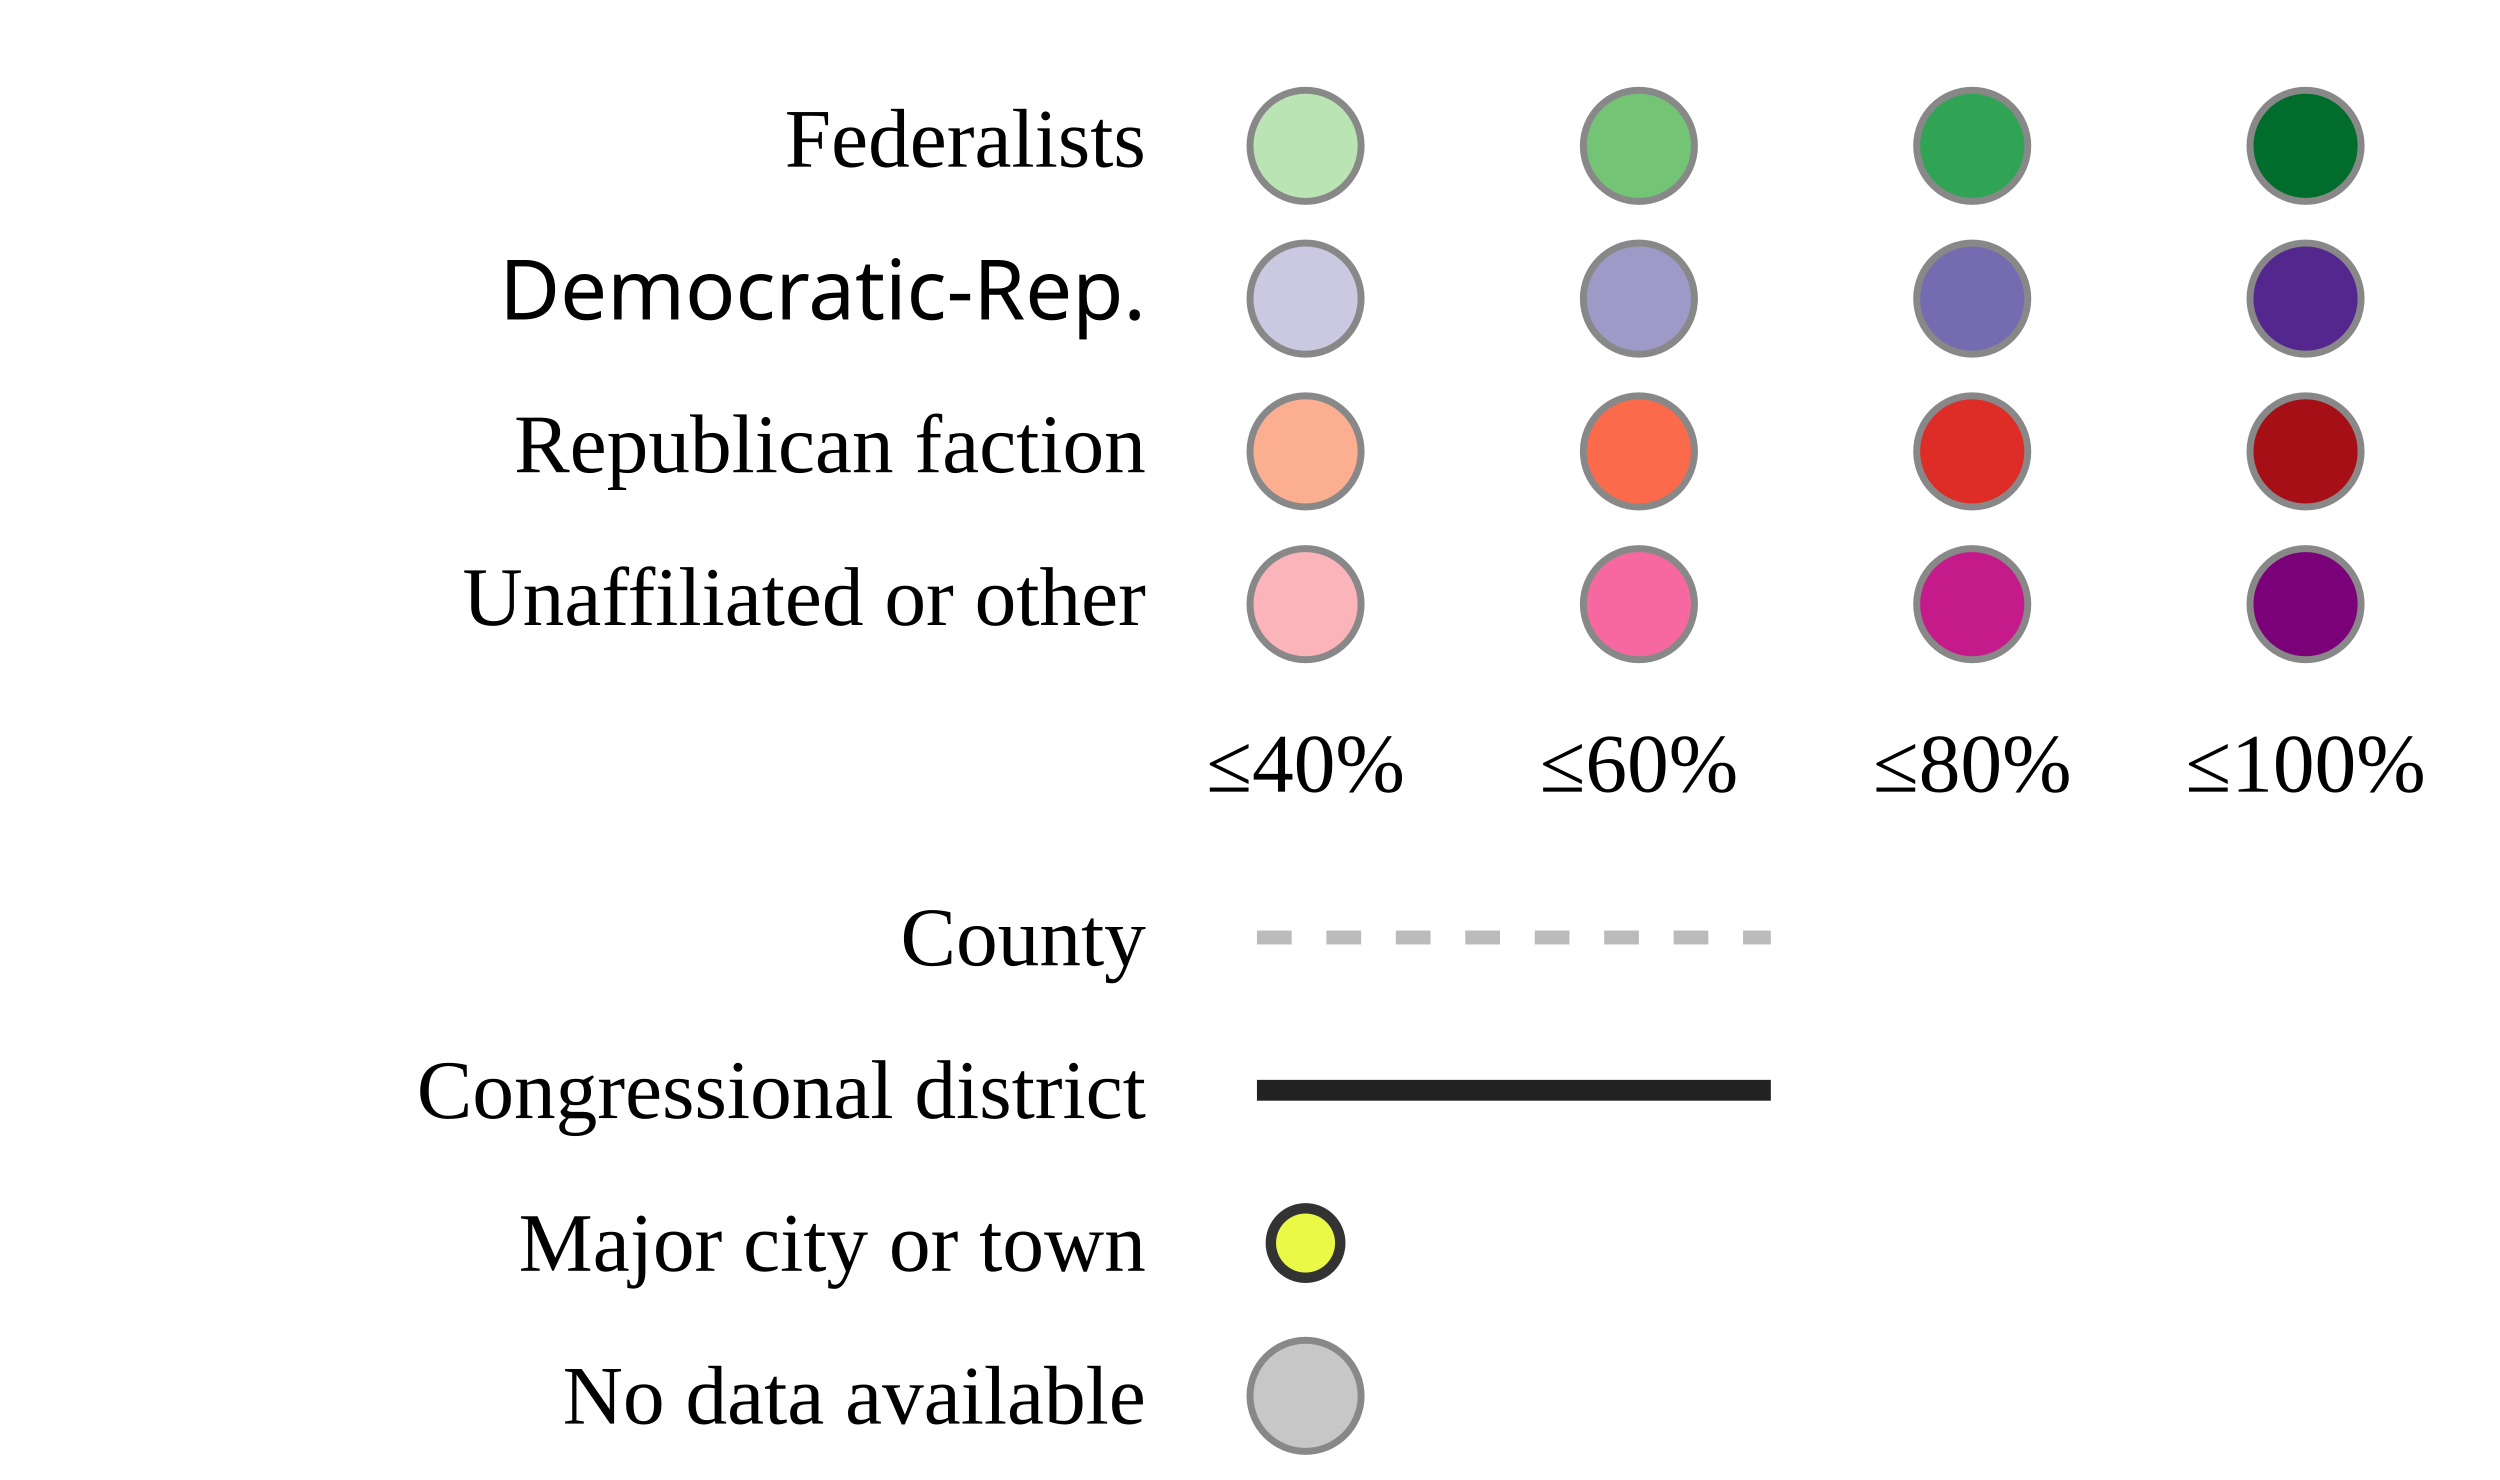
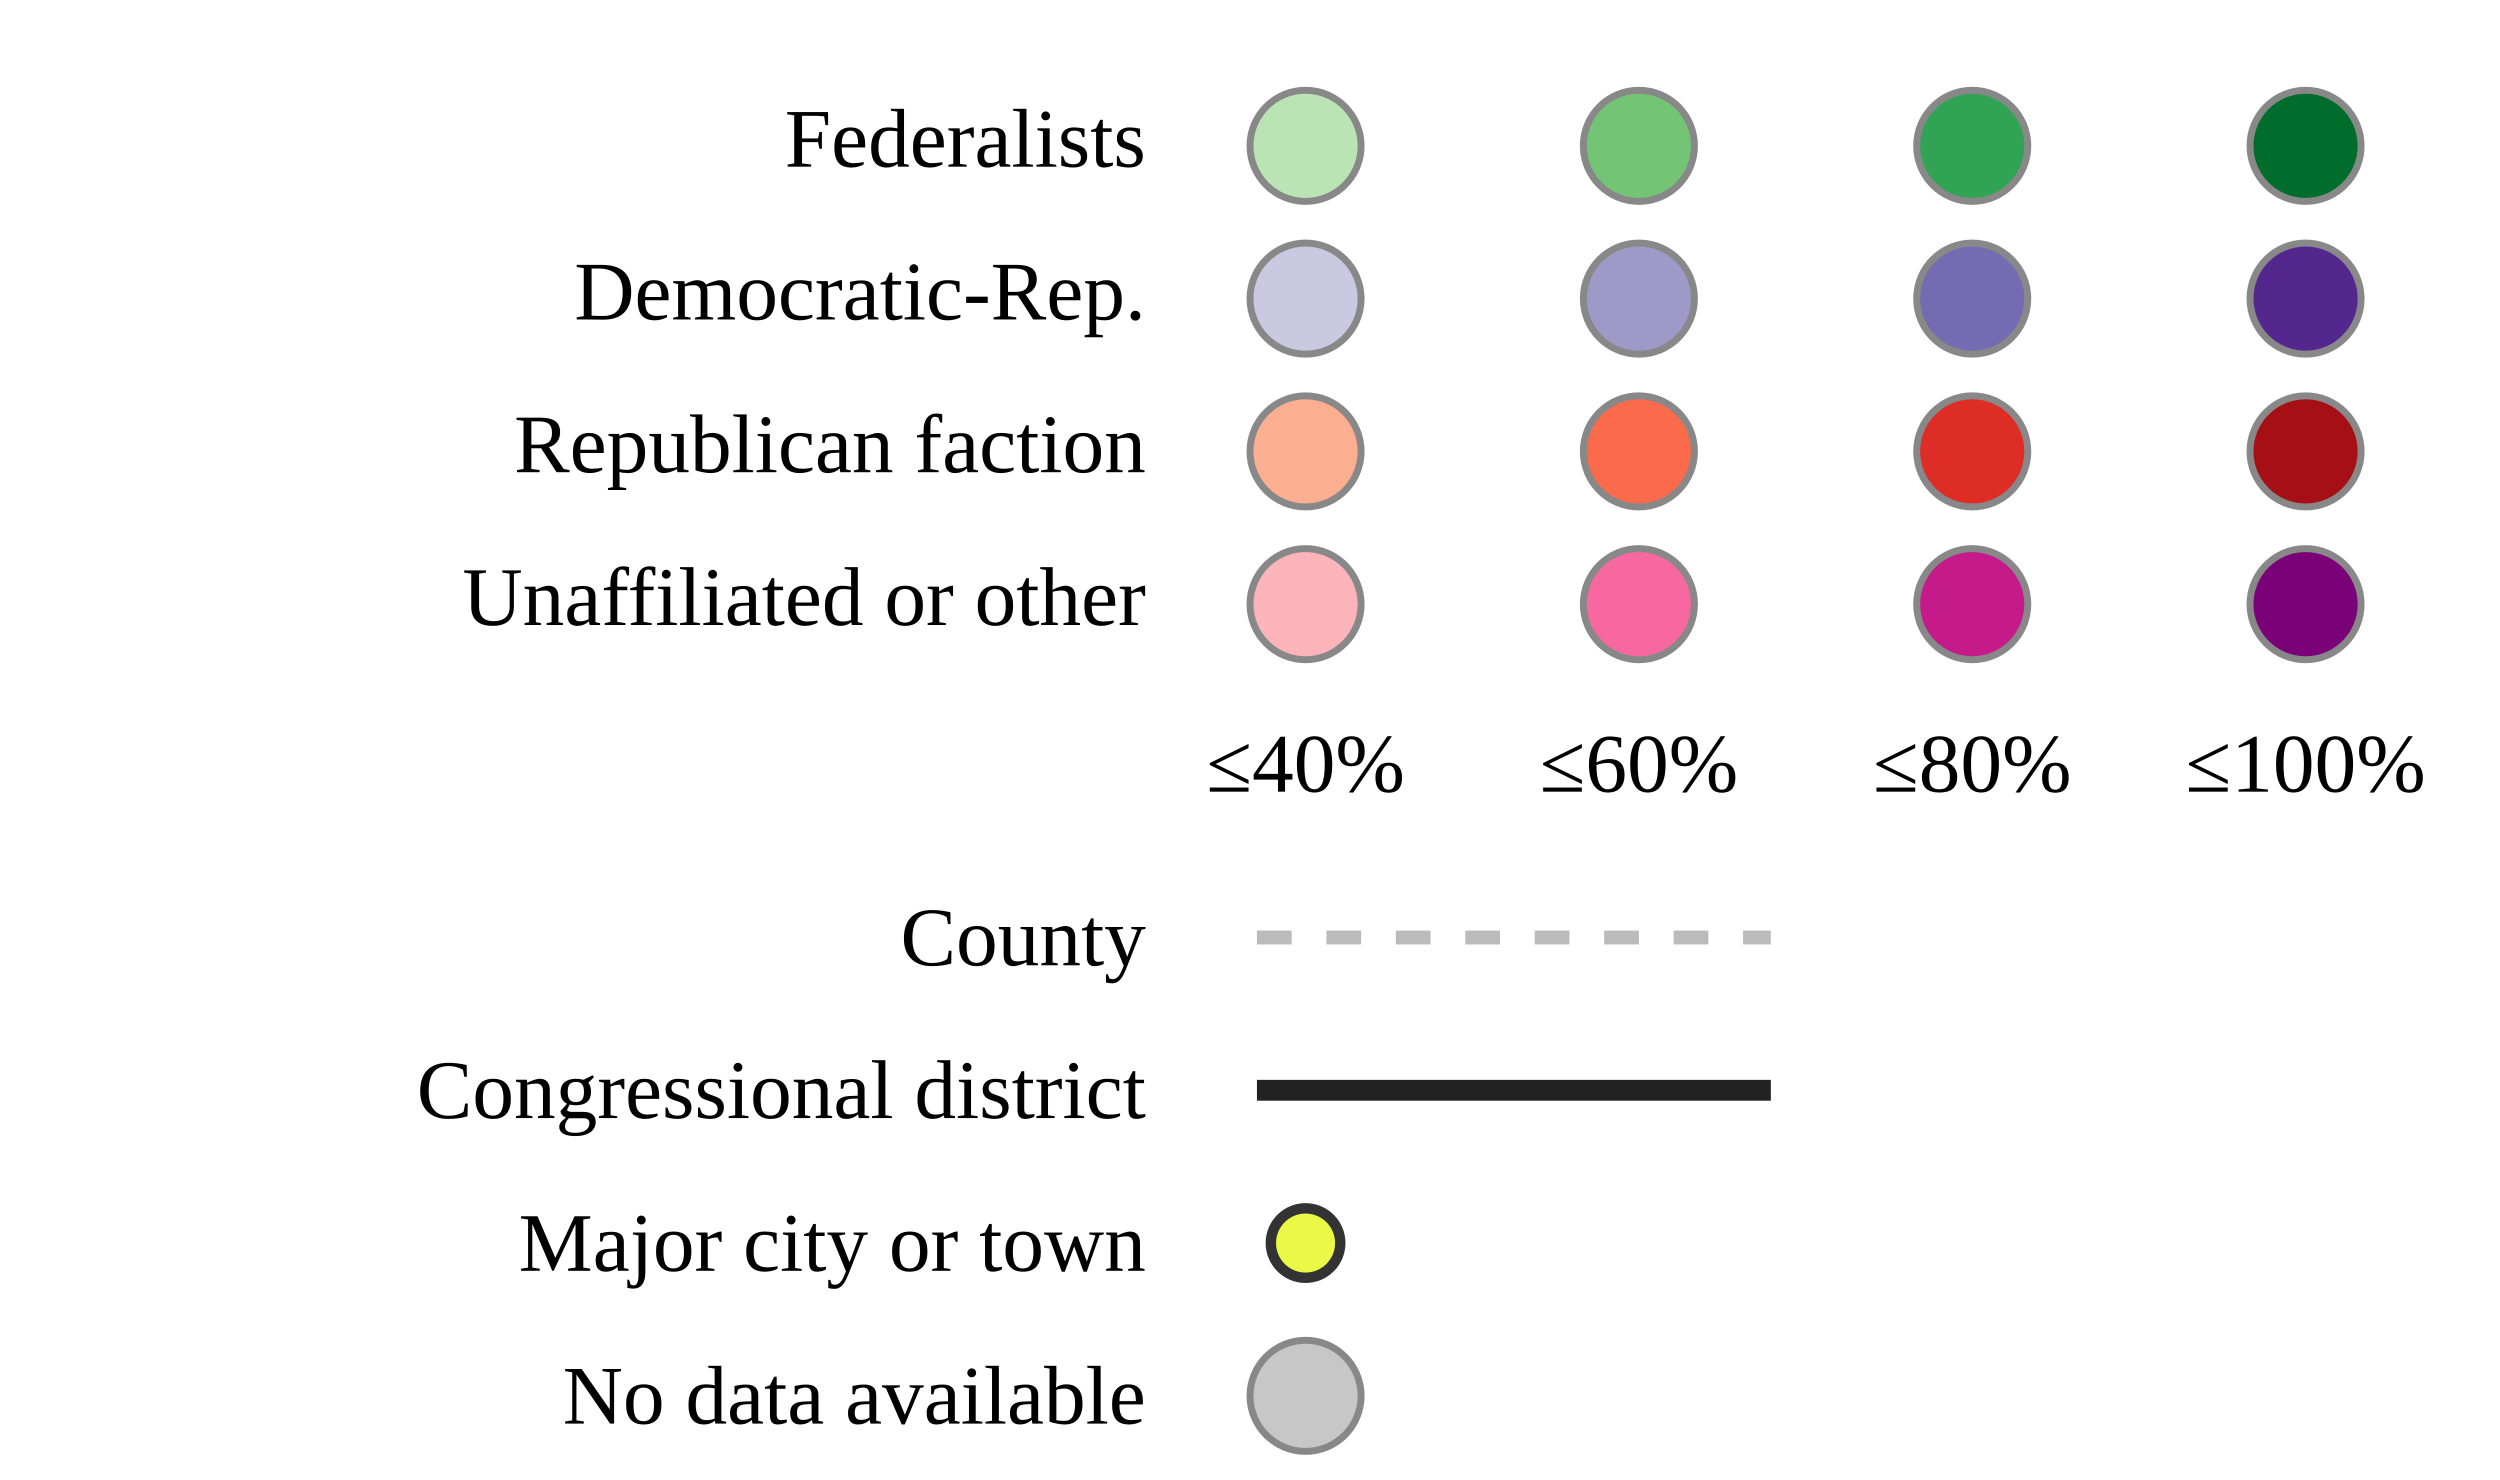
<svg xmlns="http://www.w3.org/2000/svg" id="legend" width="360" height="213" version="1.1" style="height:213px;width:360px;perspective-origin:180px 106.5px;transform-origin:180px 106.5px;">
  <defs id="defs69" />
  <text alignment-baseline="middle" x="165" y="24" style="text-anchor:end;white-space:nowrap;display:block" id="text2">Federalists</text>
  <circle cx="188" cy="21" r="8" fill="#bae4b3" stroke="#888" style="height:auto;overflow-x:visible;overflow-y:visible;width:auto;perspective-origin:0px 0px;transform-origin:0px 0px;fill:rgb(186, 228, 179);stroke:rgb(136, 136, 136);cx:188px;cy:21px;r:8px;" id="circle4" />
  <circle cx="236" cy="21" r="8" fill="#74c476" stroke="#888" style="height:auto;overflow-x:visible;overflow-y:visible;width:auto;perspective-origin:0px 0px;transform-origin:0px 0px;fill:rgb(116, 196, 118);stroke:rgb(136, 136, 136);cx:236px;cy:21px;r:8px;" id="circle6" />
  <circle cx="284" cy="21" r="8" fill="#31a354" stroke="#888" style="height:auto;overflow-x:visible;overflow-y:visible;width:auto;perspective-origin:0px 0px;transform-origin:0px 0px;fill:rgb(49, 163, 84);stroke:rgb(136, 136, 136);cx:284px;cy:21px;r:8px;" id="circle8" />
  <circle cx="332" cy="21" r="8" fill="#006d2c" stroke="#888" style="height:auto;overflow-x:visible;overflow-y:visible;width:auto;perspective-origin:0px 0px;transform-origin:0px 0px;fill:rgb(0, 109, 44);stroke:rgb(136, 136, 136);cx:332px;cy:21px;r:8px;" id="circle10" />
-   <text alignment-baseline="middle" x="165" y="46" style="font-style:normal;font-variant:normal;font-weight:normal;font-stretch:normal;font-size:12px;font-family:sans-serif;-inkscape-font-specification:'sans-serif, Normal';font-variant-ligatures:normal;font-variant-caps:normal;font-variant-numeric:normal;font-feature-settings:normal;text-align:end;writing-mode:lr-tb;text-anchor:end;white-space:nowrap;display:block" id="text12">
+   <text alignment-baseline="middle" x="165" y="46" style="font-style:normal;font-variant:normal;font-weight:normal;font-stretch:normal;font-variant-ligatures:normal;font-variant-caps:normal;font-variant-numeric:normal;font-feature-settings:normal;text-align:end;writing-mode:lr-tb;text-anchor:end;white-space:nowrap;display:block" id="text12">
    <tspan id="tspan4581" x="165" y="46">Democratic-Rep.</tspan>
  </text>
  <circle cx="188" cy="43" r="8" fill="#cbc9e2" stroke="#888" style="height:auto;overflow-x:visible;overflow-y:visible;width:auto;perspective-origin:0px 0px;transform-origin:0px 0px;fill:rgb(203, 201, 226);stroke:rgb(136, 136, 136);cx:188px;cy:43px;r:8px;" id="circle14" />
  <circle cx="236" cy="43" r="8" fill="#9e9ac8" stroke="#888" style="height:auto;overflow-x:visible;overflow-y:visible;width:auto;perspective-origin:0px 0px;transform-origin:0px 0px;fill:rgb(158, 154, 200);stroke:rgb(136, 136, 136);cx:236px;cy:43px;r:8px;" id="circle16" />
  <circle cx="284" cy="43" r="8" fill="#756bb1" stroke="#888" style="height:auto;overflow-x:visible;overflow-y:visible;width:auto;perspective-origin:0px 0px;transform-origin:0px 0px;fill:rgb(117, 107, 177);stroke:rgb(136, 136, 136);cx:284px;cy:43px;r:8px;" id="circle18" />
  <circle cx="332" cy="43" r="8" fill="#54278f" stroke="#888" style="height:auto;overflow-x:visible;overflow-y:visible;width:auto;perspective-origin:0px 0px;transform-origin:0px 0px;fill:rgb(84, 39, 143);stroke:rgb(136, 136, 136);cx:332px;cy:43px;r:8px;" id="circle20" />
  <text alignment-baseline="middle" x="165" y="68" style="text-anchor:end;white-space:nowrap;display:block" id="text22">
    <tspan id="tspan4585" x="165" y="68">Republican faction</tspan>
  </text>
  <circle cx="188" cy="65" r="8" fill="#fcae91" stroke="#888" style="height:auto;overflow-x:visible;overflow-y:visible;width:auto;perspective-origin:0px 0px;transform-origin:0px 0px;fill:rgb(252, 174, 145);stroke:rgb(136, 136, 136);cx:188px;cy:65px;r:8px;" id="circle24" />
  <circle cx="236" cy="65" r="8" fill="#fb6a4a" stroke="#888" style="height:auto;overflow-x:visible;overflow-y:visible;width:auto;perspective-origin:0px 0px;transform-origin:0px 0px;fill:rgb(251, 106, 74);stroke:rgb(136, 136, 136);cx:236px;cy:65px;r:8px;" id="circle26" />
  <circle cx="284" cy="65" r="8" fill="#de2d26" stroke="#888" style="height:auto;overflow-x:visible;overflow-y:visible;width:auto;perspective-origin:0px 0px;transform-origin:0px 0px;fill:rgb(222, 45, 38);stroke:rgb(136, 136, 136);cx:284px;cy:65px;r:8px;" id="circle28" />
  <circle cx="332" cy="65" r="8" fill="#a50f15" stroke="#888" style="height:auto;overflow-x:visible;overflow-y:visible;width:auto;perspective-origin:0px 0px;transform-origin:0px 0px;fill:rgb(165, 15, 21);stroke:rgb(136, 136, 136);cx:332px;cy:65px;r:8px;" id="circle30" />
  <text alignment-baseline="middle" x="165" y="90" style="text-anchor:end;white-space:nowrap;display:block" id="text32">Unaffiliated or other</text>
  <circle cx="188" cy="87" r="8" fill="#bdd7e7" stroke="#888" style="height:auto;overflow-x:visible;overflow-y:visible;width:auto;perspective-origin:0px 0px;transform-origin:0px 0px;fill:#fbb4b9;stroke:rgb(136, 136, 136);cx:188px;cy:87px;r:8px;fill-opacity:1" id="circle34" />
  <circle cx="236" cy="87" r="8" fill="#6baed6" stroke="#888" style="height:auto;overflow-x:visible;overflow-y:visible;width:auto;perspective-origin:0px 0px;transform-origin:0px 0px;fill:#f768a1;stroke:rgb(136, 136, 136);cx:236px;cy:87px;r:8px;fill-opacity:1" id="circle36" />
  <circle cx="284" cy="87" r="8" fill="#3182bd" stroke="#888" style="height:auto;overflow-x:visible;overflow-y:visible;width:auto;perspective-origin:0px 0px;transform-origin:0px 0px;fill:#c51b8a;stroke:rgb(136, 136, 136);cx:284px;cy:87px;r:8px;fill-opacity:1" id="circle38" />
  <circle cx="332" cy="87" r="8" fill="#08519c" stroke="#888" style="height:auto;overflow-x:visible;overflow-y:visible;width:auto;perspective-origin:0px 0px;transform-origin:0px 0px;fill:#7a0177;stroke:rgb(136, 136, 136);cx:332px;cy:87px;r:8px;fill-opacity:1" id="circle40" />
  <text x="188" y="114" text-anchor="middle" style="display:block;height:auto;overflow-x:visible;overflow-y:visible;white-space:nowrap;width:auto;perspective-origin:187.984px 0px;transform-origin:0px 0px;text-anchor:middle;" id="text42">≤40%</text>
  <text x="236" y="114" text-anchor="middle" style="display:block;height:auto;overflow-x:visible;overflow-y:visible;white-space:nowrap;width:auto;perspective-origin:235.984px 0px;transform-origin:0px 0px;text-anchor:middle;" id="text44">≤60%</text>
  <text x="284" y="114" text-anchor="middle" style="display:block;height:auto;overflow-x:visible;overflow-y:visible;white-space:nowrap;width:auto;perspective-origin:283.984px 0px;transform-origin:0px 0px;text-anchor:middle;" id="text46">≤80%</text>
  <text x="332" y="114" text-anchor="middle" style="display:block;height:auto;overflow-x:visible;overflow-y:visible;white-space:nowrap;width:auto;perspective-origin:331.984px 0px;transform-origin:0px 0px;text-anchor:middle;" id="text48">≤100%</text>
  <line stroke-dasharray="5, 5" x1="181" x2="255" y1="135" y2="135" stroke="#bbb" stroke-width="2" style="height:auto;overflow-x:visible;overflow-y:visible;width:auto;perspective-origin:0px 0px;transform-origin:0px 0px;stroke:rgb(187, 187, 187);stroke-dasharray:5px, 5px;stroke-width:2px;" id="line50" />
  <text alignment-baseline="middle" x="165" y="139" style="text-anchor:end;white-space:nowrap;display:block" id="text52">County</text>
  <line x1="181" x2="255" y1="157" y2="157" stroke="#222" stroke-width="3" style="height:auto;overflow-x:visible;overflow-y:visible;width:auto;perspective-origin:0px 0px;transform-origin:0px 0px;stroke:rgb(34, 34, 34);stroke-width:3px;" id="line54" />
  <text alignment-baseline="middle" x="165" y="161" style="text-anchor:end;white-space:nowrap;display:block" id="text56">Congressional district</text>
  <circle cx="188" cy="179" r="5" fill="#eaf945" stroke="#333" stroke-width="1.5" style="height:auto;overflow-x:visible;overflow-y:visible;width:auto;perspective-origin:0px 0px;transform-origin:0px 0px;fill:rgb(234, 249, 69);stroke:rgb(51, 51, 51);stroke-width:1.5px;cx:188px;cy:179px;r:5px;" id="circle58" />
  <text alignment-baseline="middle" x="165" y="183" style="text-anchor:end;white-space:nowrap;display:block" id="text60">Major city or town</text>
  <circle cx="188" cy="201" r="8" fill="rgb(199, 199, 199)" stroke="#888" style="height:auto;overflow-x:visible;overflow-y:visible;width:auto;perspective-origin:0px 0px;transform-origin:0px 0px;fill:rgb(199, 199, 199);stroke:rgb(136, 136, 136);cx:188px;cy:201px;r:8px;" id="circle62" />
  <text alignment-baseline="middle" x="165" y="205" style="text-anchor:end;white-space:nowrap;display:block" id="text64">No data available</text>
</svg>
